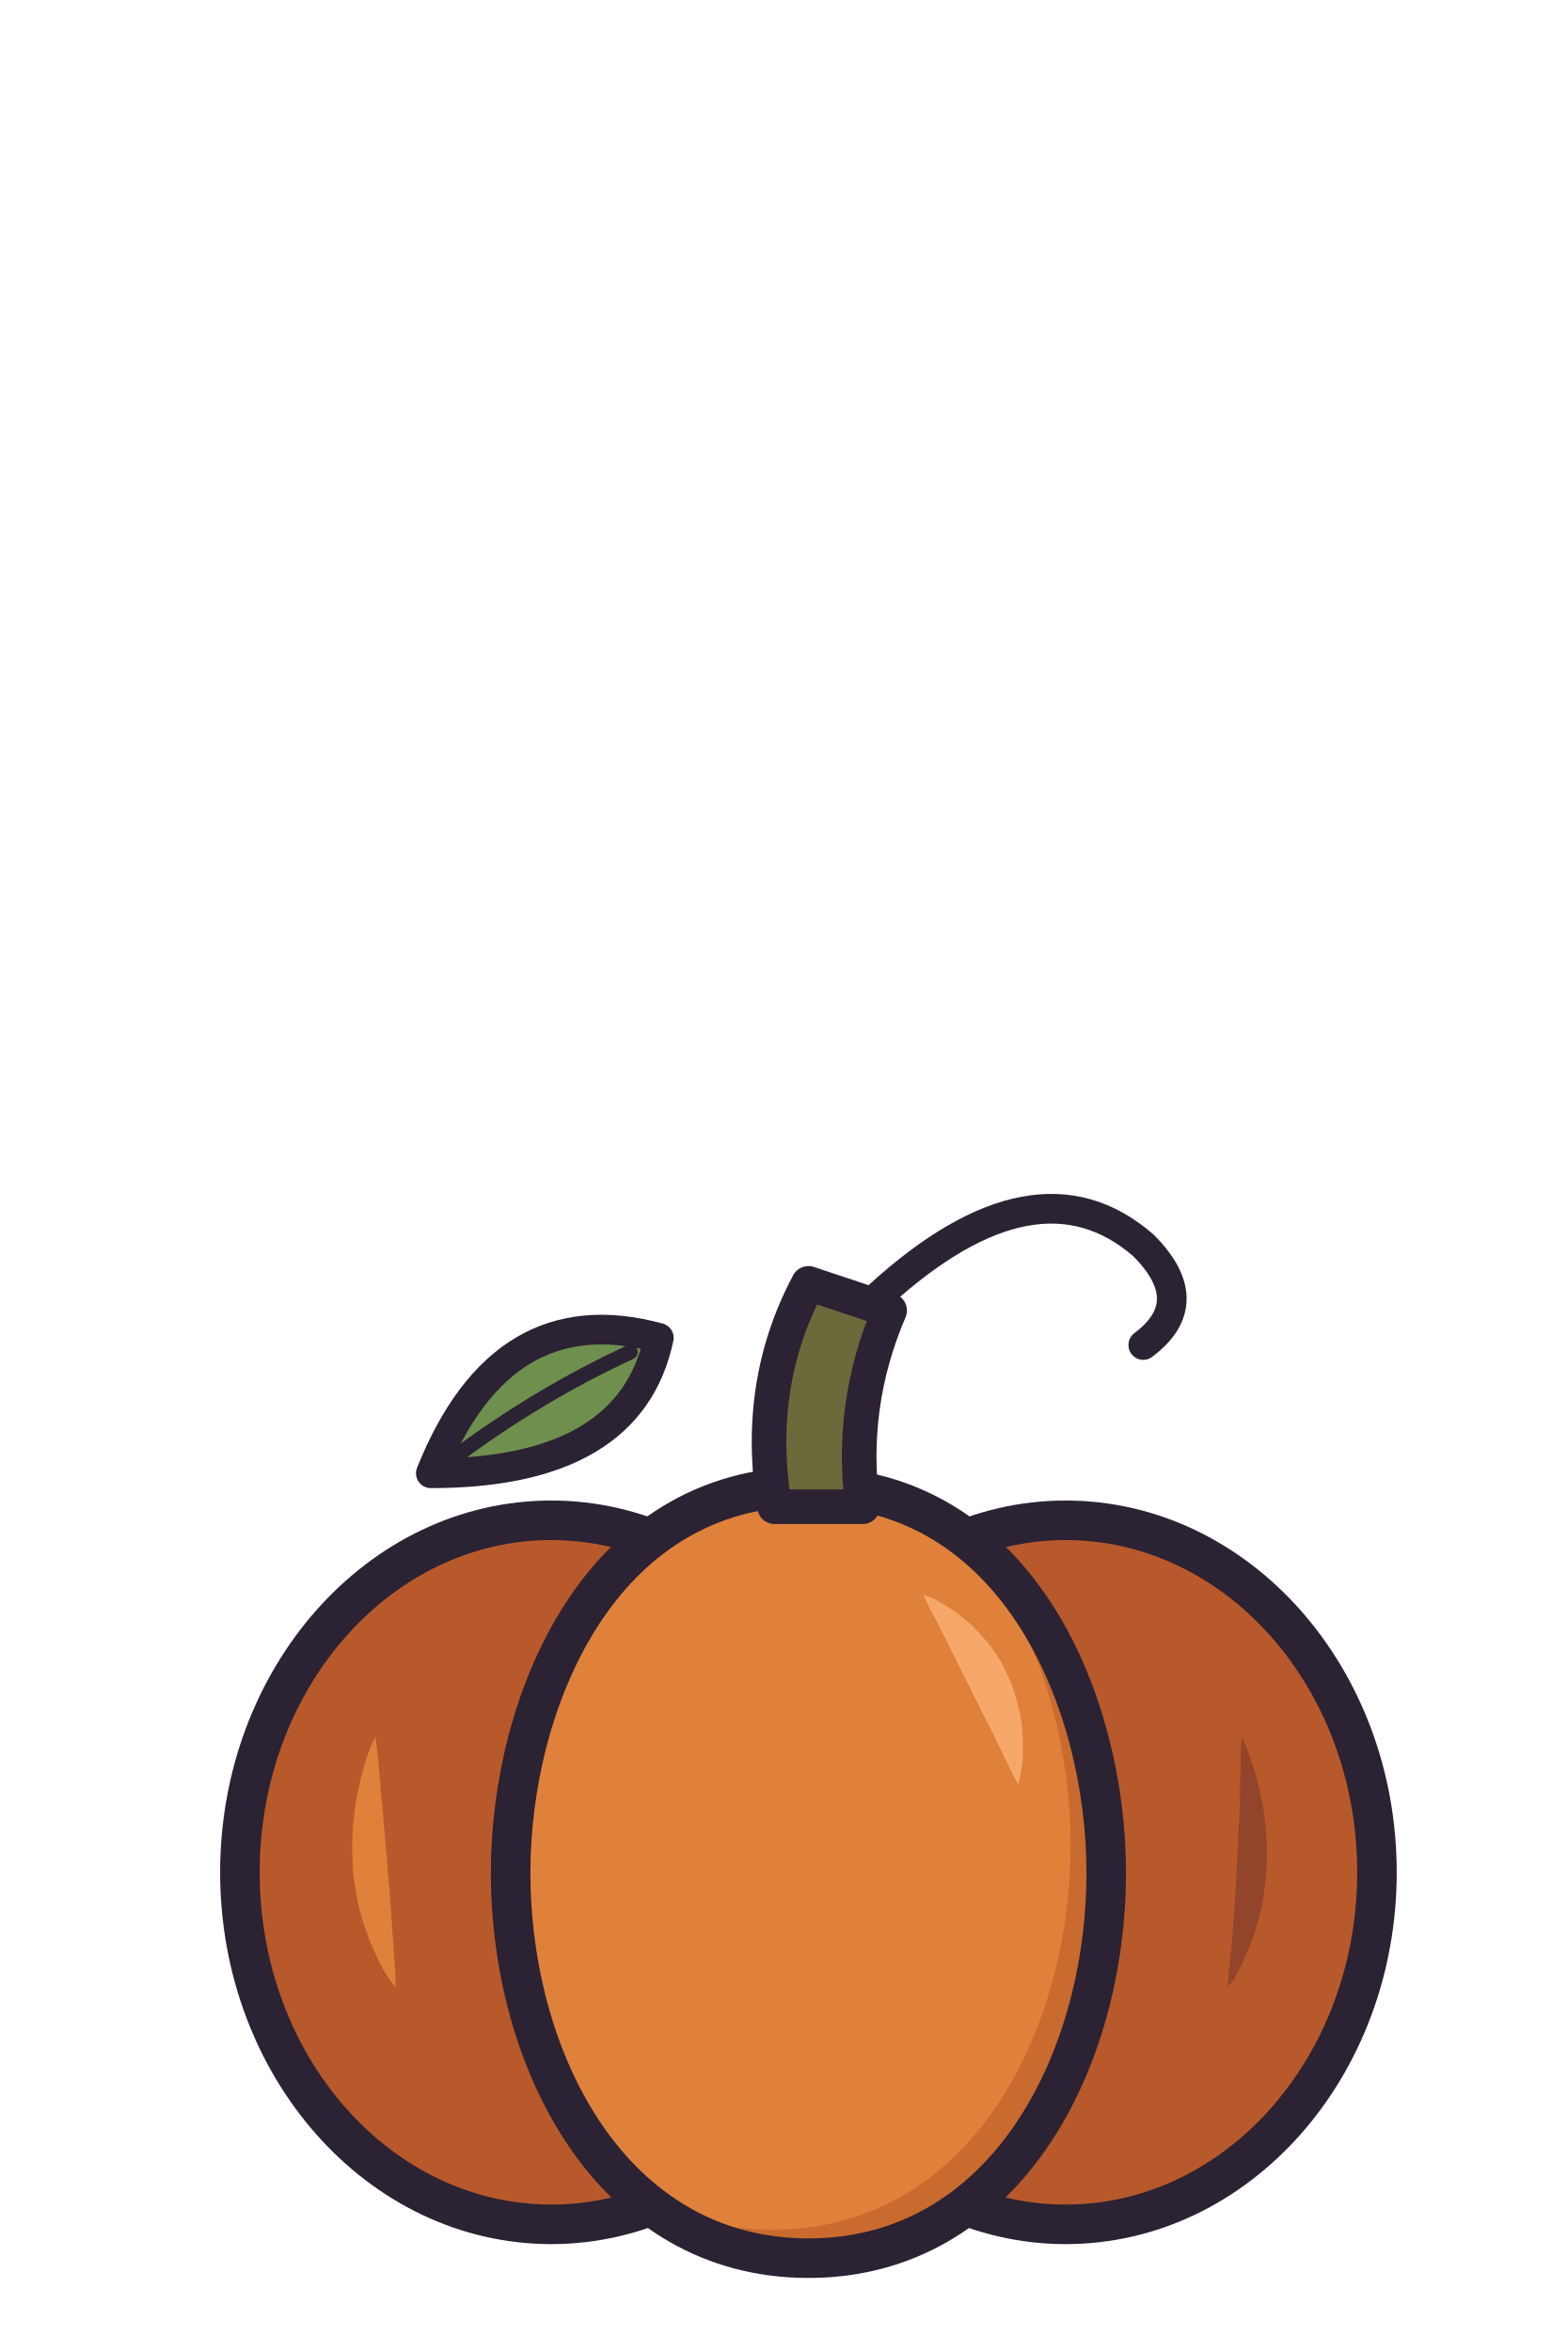
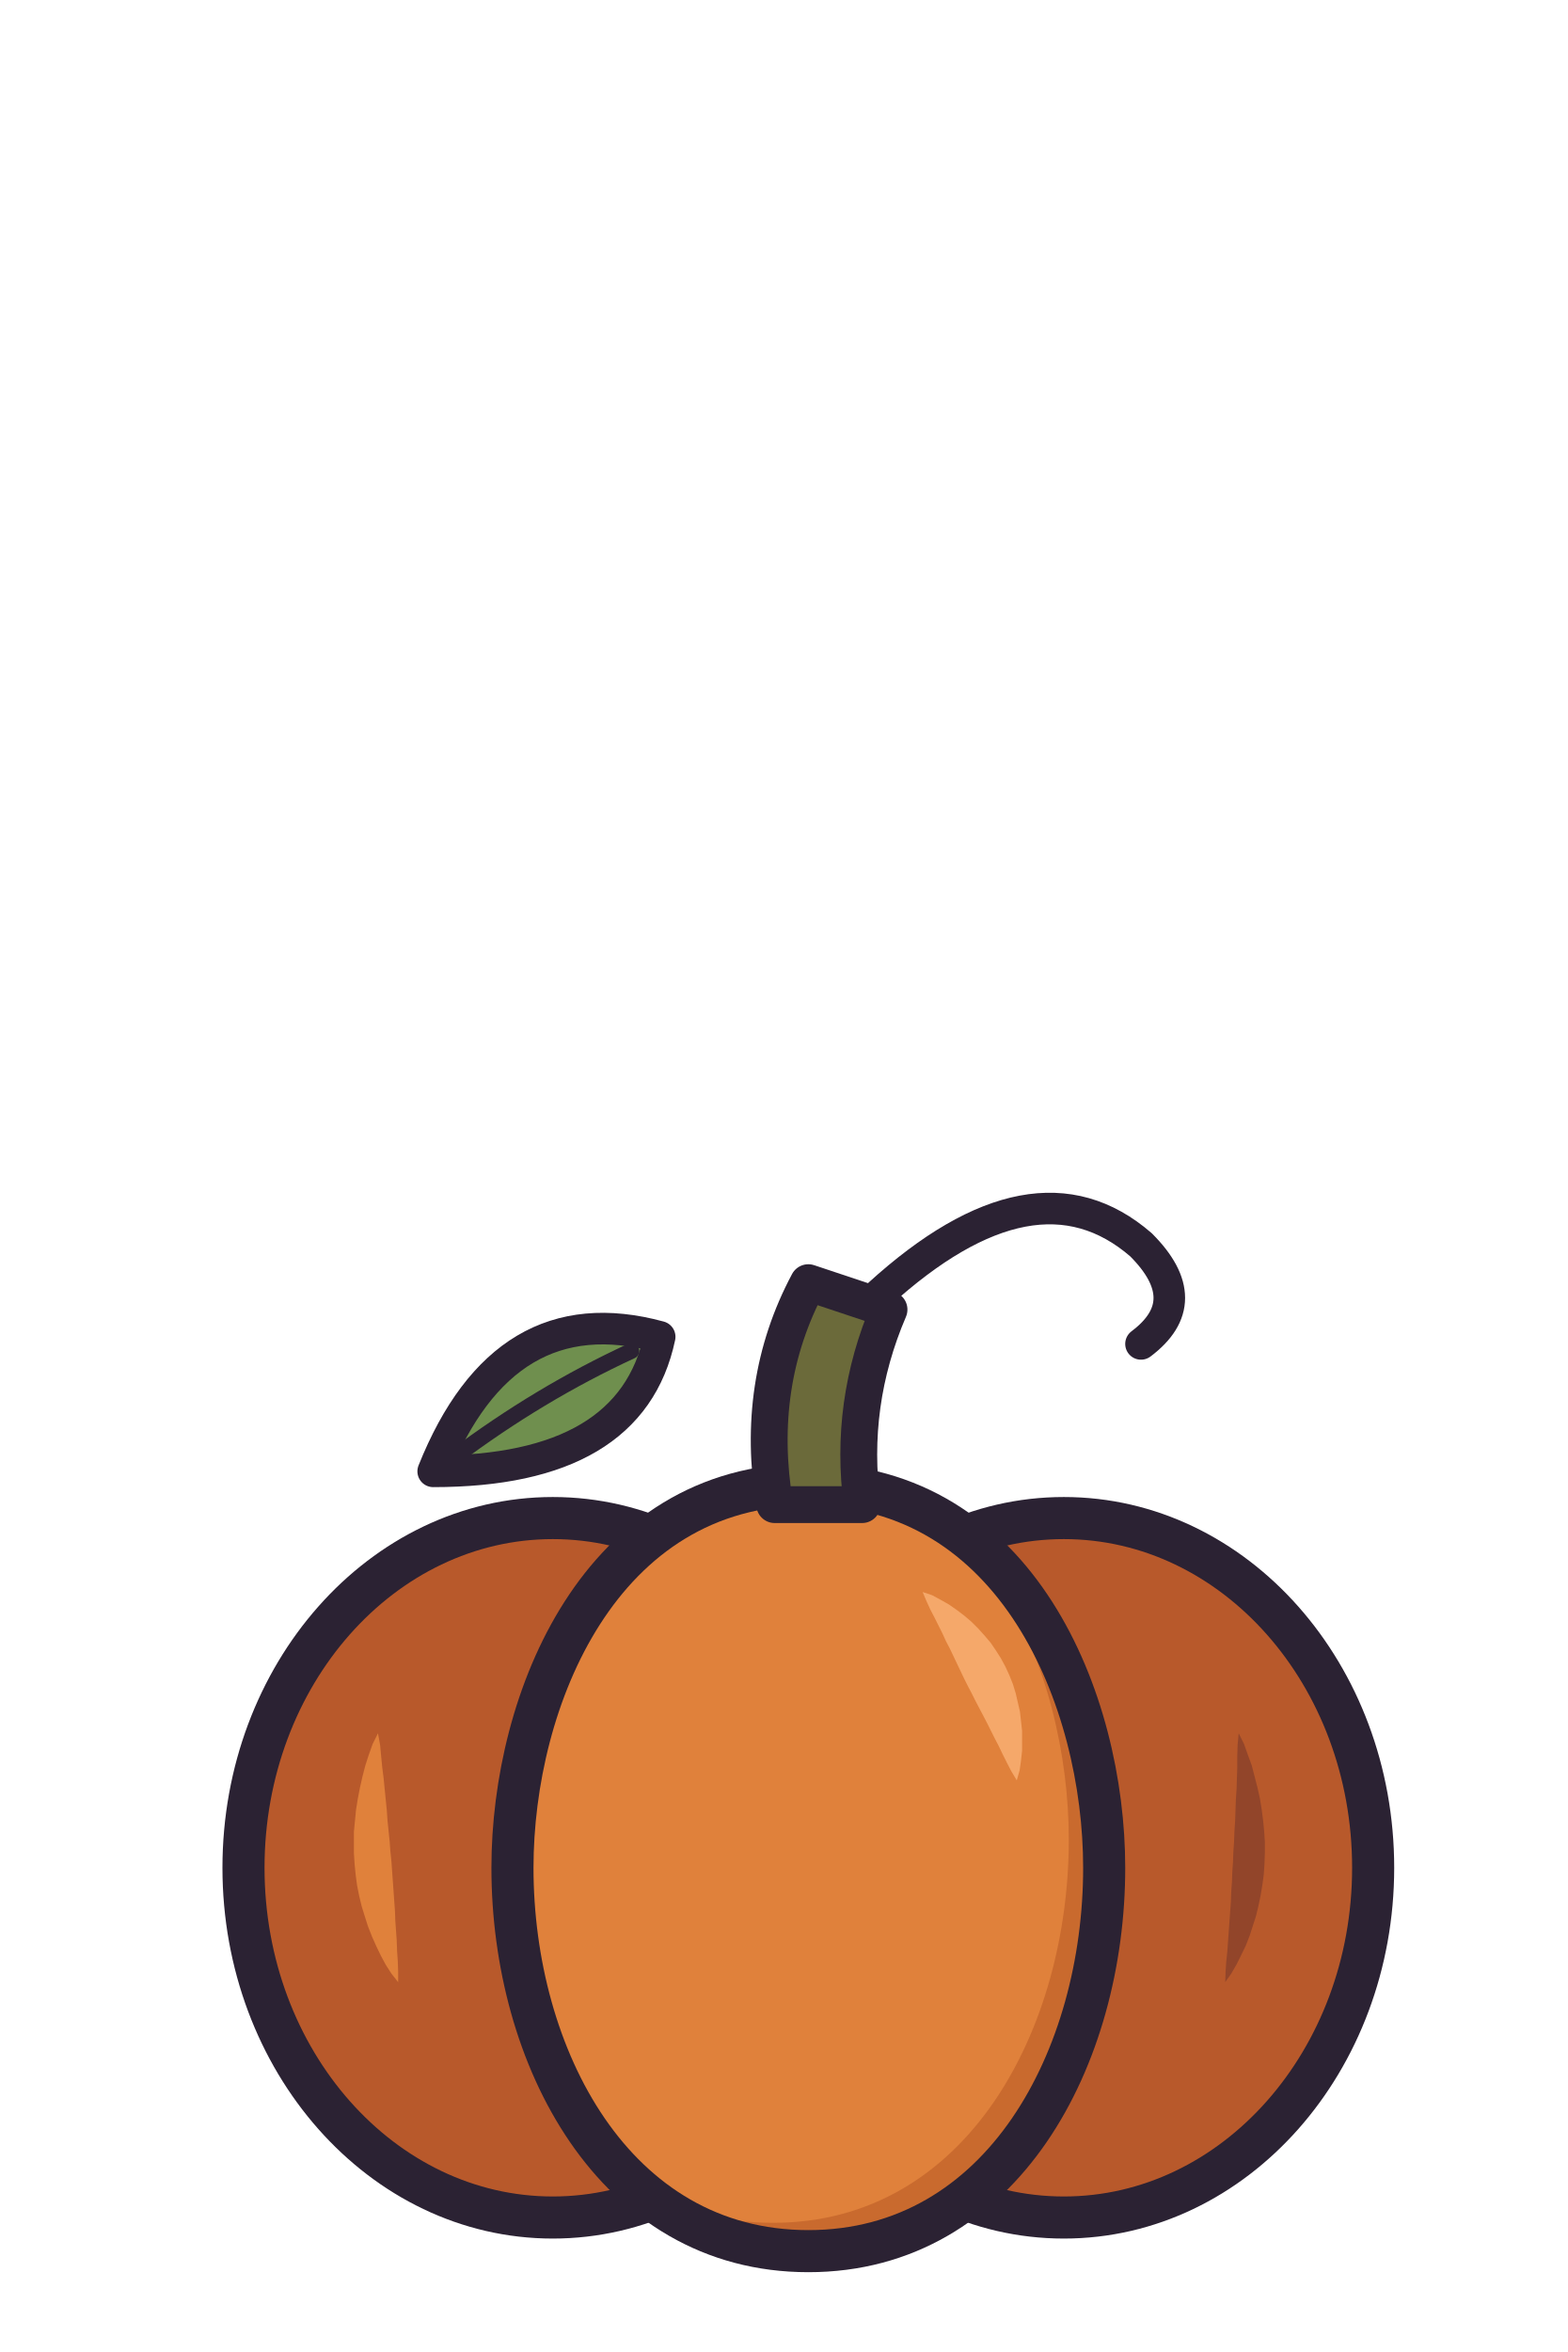
<svg xmlns="http://www.w3.org/2000/svg" width="256" height="384" viewBox="0 0 512 768">
  <defs>
    <clipPath id="c20">
      <path d="M256.0 523.7 C314.9 523.7 339.6 584.5 339.6 632.0 C339.6 685.2 311.1 740.3 256.0 740.3 C200.9 740.3 172.4 685.2 172.4 632.0 C172.4 584.5 197.1 523.7 256.0 523.7 Z" />
    </clipPath>
  </defs>
  <g stroke="#2b2233" stroke-linejoin="round" stroke-linecap="round" stroke-width="8.00">
-     <g transform="translate(-33.8 -123.9) scale(1.1634)">
-       <path d="M276 470 Q320 430 350 456 Q366 472 350 484" fill="none" stroke-width="8.33" />
-       <ellipse cx="183.8" cy="632.0" rx="87.4" ry="98.8" fill="#b8592b" stroke-width="11.10" />
-       <ellipse cx="328.2" cy="632.0" rx="87.4" ry="98.8" fill="#b8592b" stroke-width="11.10" />
+     <g transform="translate(-31.9 -120.6) scale(1.15584)">
+       <path d="M276 470 Q320 430 350 456 Q366 472 350 484" fill="none" stroke-width="8.92" />
+       <ellipse cx="183.8" cy="632.0" rx="87.4" ry="98.8" fill="#b8592b" stroke-width="11.89" />
+       <ellipse cx="328.2" cy="632.0" rx="87.4" ry="98.8" fill="#b8592b" stroke-width="11.89" />
      <path d="M256.0 523.7 C314.9 523.7 339.6 584.5 339.6 632.0 C339.6 685.2 311.1 740.3 256.0 740.3 C200.9 740.3 172.4 685.2 172.4 632.0 C172.4 584.5 197.1 523.7 256.0 523.7 Z" fill="#c96a2e" stroke="none" />
      <g clip-path="url(#c20)">
        <path d="M256.0 523.7 C314.9 523.7 339.6 584.5 339.6 632.0 C339.6 685.2 311.1 740.3 256.0 740.3 C200.9 740.3 172.4 685.2 172.4 632.0 C172.4 584.5 197.1 523.7 256.0 523.7 Z" fill="#e0813b" stroke="none" transform="translate(-10 -8)" />
      </g>
-       <path d="M256.0 523.7 C314.9 523.7 339.6 584.5 339.6 632.0 C339.6 685.2 311.1 740.3 256.0 740.3 C200.9 740.3 172.4 685.2 172.4 632.0 C172.4 584.5 197.1 523.7 256.0 523.7 Z" fill="none" stroke-width="11.10" />
-       <path d="M288.3 554.1 L289.4 556.6 L290.6 559.0 L291.8 561.2 L293.0 563.5 L294.1 565.7 L295.2 567.8 L296.2 569.9 L297.3 572.0 L298.3 574.1 L299.3 576.2 L300.4 578.3 L301.4 580.3 L302.4 582.4 L303.5 584.5 L304.5 586.6 L305.6 588.7 L306.7 590.8 L307.8 593.0 L308.9 595.3 L310.0 597.6 L311.1 599.9 L312.3 602.3 L313.5 604.8 L314.9 607.3 L314.9 607.3 L315.6 604.5 L316.0 601.7 L316.2 598.9 L316.2 596.1 L316.1 593.4 L315.9 590.7 L315.5 588.0 L314.9 585.4 L314.2 582.8 L313.4 580.2 L312.4 577.8 L311.3 575.4 L310.1 573.0 L308.7 570.8 L307.2 568.6 L305.5 566.6 L303.7 564.6 L301.9 562.7 L299.9 561.0 L297.8 559.3 L295.6 557.8 L293.3 556.4 L290.9 555.1 L288.3 554.1 Z" fill="#f5a86a" stroke="none" opacity="1" />
-       <path d="M134.4 594.0 L133.0 597.0 L131.9 600.1 L131.0 603.2 L130.2 606.3 L129.5 609.4 L128.9 612.5 L128.5 615.6 L128.2 618.7 L128.0 621.8 L127.9 624.9 L128.0 627.9 L128.1 631.0 L128.4 634.0 L128.9 637.0 L129.4 639.9 L130.1 642.8 L130.9 645.7 L131.9 648.6 L132.9 651.3 L134.1 654.1 L135.3 656.7 L136.7 659.4 L138.3 661.9 L140.1 664.3 L140.1 664.3 L140.1 661.3 L139.9 658.4 L139.7 655.5 L139.5 652.7 L139.3 649.9 L139.1 647.0 L138.9 644.2 L138.7 641.4 L138.5 638.6 L138.3 635.8 L138.0 633.0 L137.8 630.2 L137.6 627.3 L137.3 624.5 L137.1 621.6 L136.8 618.7 L136.6 615.8 L136.3 612.8 L136.0 609.8 L135.8 606.7 L135.5 603.6 L135.2 600.5 L134.9 597.3 L134.4 594.0 Z" fill="#e0813b" stroke="none" opacity="1" />
-       <path d="M377.6 594.0 L377.4 597.3 L377.3 600.5 L377.3 603.7 L377.2 606.8 L377.2 609.9 L377.1 612.9 L377.0 615.9 L376.8 618.8 L376.7 621.8 L376.6 624.6 L376.4 627.5 L376.3 630.4 L376.1 633.2 L376.0 636.0 L375.8 638.8 L375.6 641.6 L375.4 644.4 L375.2 647.2 L375.0 650.0 L374.8 652.8 L374.5 655.6 L374.2 658.5 L373.9 661.3 L373.8 664.3 L373.8 664.3 L375.5 661.9 L376.9 659.3 L378.2 656.6 L379.4 653.9 L380.5 651.2 L381.4 648.4 L382.2 645.6 L383.0 642.7 L383.6 639.8 L384.0 636.8 L384.4 633.8 L384.6 630.8 L384.7 627.8 L384.7 624.7 L384.5 621.6 L384.3 618.6 L383.9 615.5 L383.4 612.4 L382.7 609.3 L382.0 606.2 L381.1 603.1 L380.1 600.1 L379.0 597.0 L377.6 594.0 Z" fill="#92452a" stroke="none" opacity="1" />
-       <path d="M246.5 529.4 Q240.8 495.2 256.0 466.7 L278.8 474.3 Q267.4 500.9 271.2 529.4 Z" fill="#6b6a3a" stroke-width="9.71" />
-       <path d="M150 520 Q170 470 214 482 Q206 520 150 520 Z" fill="#6f8f4e" stroke-width="8.33" />
-       <path d="M156 516 Q180 498 206 486" fill="none" stroke-width="4.16" />
+       <path d="M256.0 523.7 C314.9 523.7 339.6 584.5 339.6 632.0 C339.6 685.2 311.1 740.3 256.0 740.3 C200.9 740.3 172.4 685.2 172.4 632.0 C172.4 584.5 197.1 523.7 256.0 523.7 Z" fill="none" stroke-width="11.89" />
+       <path d="M288.3 554.1 L289.4 556.7 L290.5 559.1 L291.7 561.4 L292.8 563.6 L293.9 565.8 L294.9 568.0 L296.0 570.1 L297.0 572.2 L298.0 574.3 L299.0 576.4 L300.0 578.5 L301.0 580.5 L302.1 582.6 L303.1 584.6 L304.2 586.7 L305.3 588.8 L306.4 590.9 L307.5 593.1 L308.6 595.3 L309.8 597.6 L310.9 599.9 L312.1 602.3 L313.4 604.8 L314.9 607.3 L314.9 607.3 L315.7 604.5 L316.1 601.7 L316.4 598.9 L316.4 596.1 L316.4 593.3 L316.1 590.6 L315.8 587.9 L315.2 585.3 L314.6 582.7 L313.8 580.1 L312.8 577.6 L311.7 575.2 L310.4 572.8 L309.0 570.6 L307.5 568.4 L305.8 566.4 L304.0 564.4 L302.1 562.5 L300.1 560.8 L298.0 559.2 L295.7 557.6 L293.4 556.3 L291.0 555.0 L288.3 554.1 Z" fill="#f5a86a" stroke="none" opacity="1" />
+       <path d="M134.4 594.0 L132.9 597.0 L131.8 600.1 L130.8 603.2 L130.0 606.3 L129.3 609.4 L128.7 612.5 L128.2 615.6 L127.9 618.7 L127.6 621.8 L127.6 624.9 L127.6 627.9 L127.8 631.0 L128.1 634.0 L128.5 637.0 L129.1 640.0 L129.8 642.9 L130.7 645.8 L131.6 648.6 L132.7 651.4 L133.9 654.1 L135.2 656.8 L136.6 659.4 L138.2 661.9 L140.1 664.3 L140.1 664.3 L140.1 661.3 L140.0 658.4 L139.8 655.5 L139.7 652.6 L139.5 649.8 L139.3 647.0 L139.2 644.2 L139.0 641.4 L138.8 638.6 L138.6 635.8 L138.4 633.0 L138.2 630.2 L137.9 627.3 L137.7 624.5 L137.4 621.6 L137.1 618.7 L136.9 615.8 L136.6 612.8 L136.3 609.8 L136.0 606.7 L135.6 603.6 L135.3 600.5 L135.0 597.3 L134.4 594.0 Z" fill="#e0813b" stroke="none" opacity="1" />
+       <path d="M377.6 594.0 L377.3 597.3 L377.2 600.5 L377.2 603.7 L377.1 606.8 L377.0 609.9 L376.8 612.9 L376.7 615.9 L376.6 618.8 L376.4 621.8 L376.3 624.6 L376.1 627.5 L376.0 630.3 L375.8 633.2 L375.7 636.0 L375.5 638.8 L375.4 641.6 L375.2 644.3 L375.0 647.1 L374.8 649.9 L374.6 652.8 L374.4 655.6 L374.1 658.4 L373.9 661.3 L373.8 664.3 L373.8 664.3 L375.5 661.9 L377.0 659.3 L378.3 656.7 L379.6 654.0 L380.7 651.2 L381.6 648.4 L382.5 645.6 L383.2 642.7 L383.8 639.8 L384.3 636.8 L384.7 633.8 L384.9 630.8 L385.0 627.8 L385.0 624.7 L384.8 621.6 L384.5 618.6 L384.1 615.5 L383.6 612.4 L382.9 609.3 L382.1 606.2 L381.3 603.1 L380.2 600.1 L379.1 597.0 L377.6 594.0 Z" fill="#92452a" stroke="none" opacity="1" />
+       <path d="M246.5 529.4 Q240.8 495.2 256.0 466.7 L278.8 474.3 Q267.4 500.9 271.2 529.4 Z" fill="#6b6a3a" stroke-width="10.41" />
+       <path d="M150 520 Q170 470 214 482 Q206 520 150 520 Z" fill="#6f8f4e" stroke-width="8.92" />
+       <path d="M156 516 Q180 498 206 486" fill="none" stroke-width="4.46" />
    </g>
  </g>
</svg>
